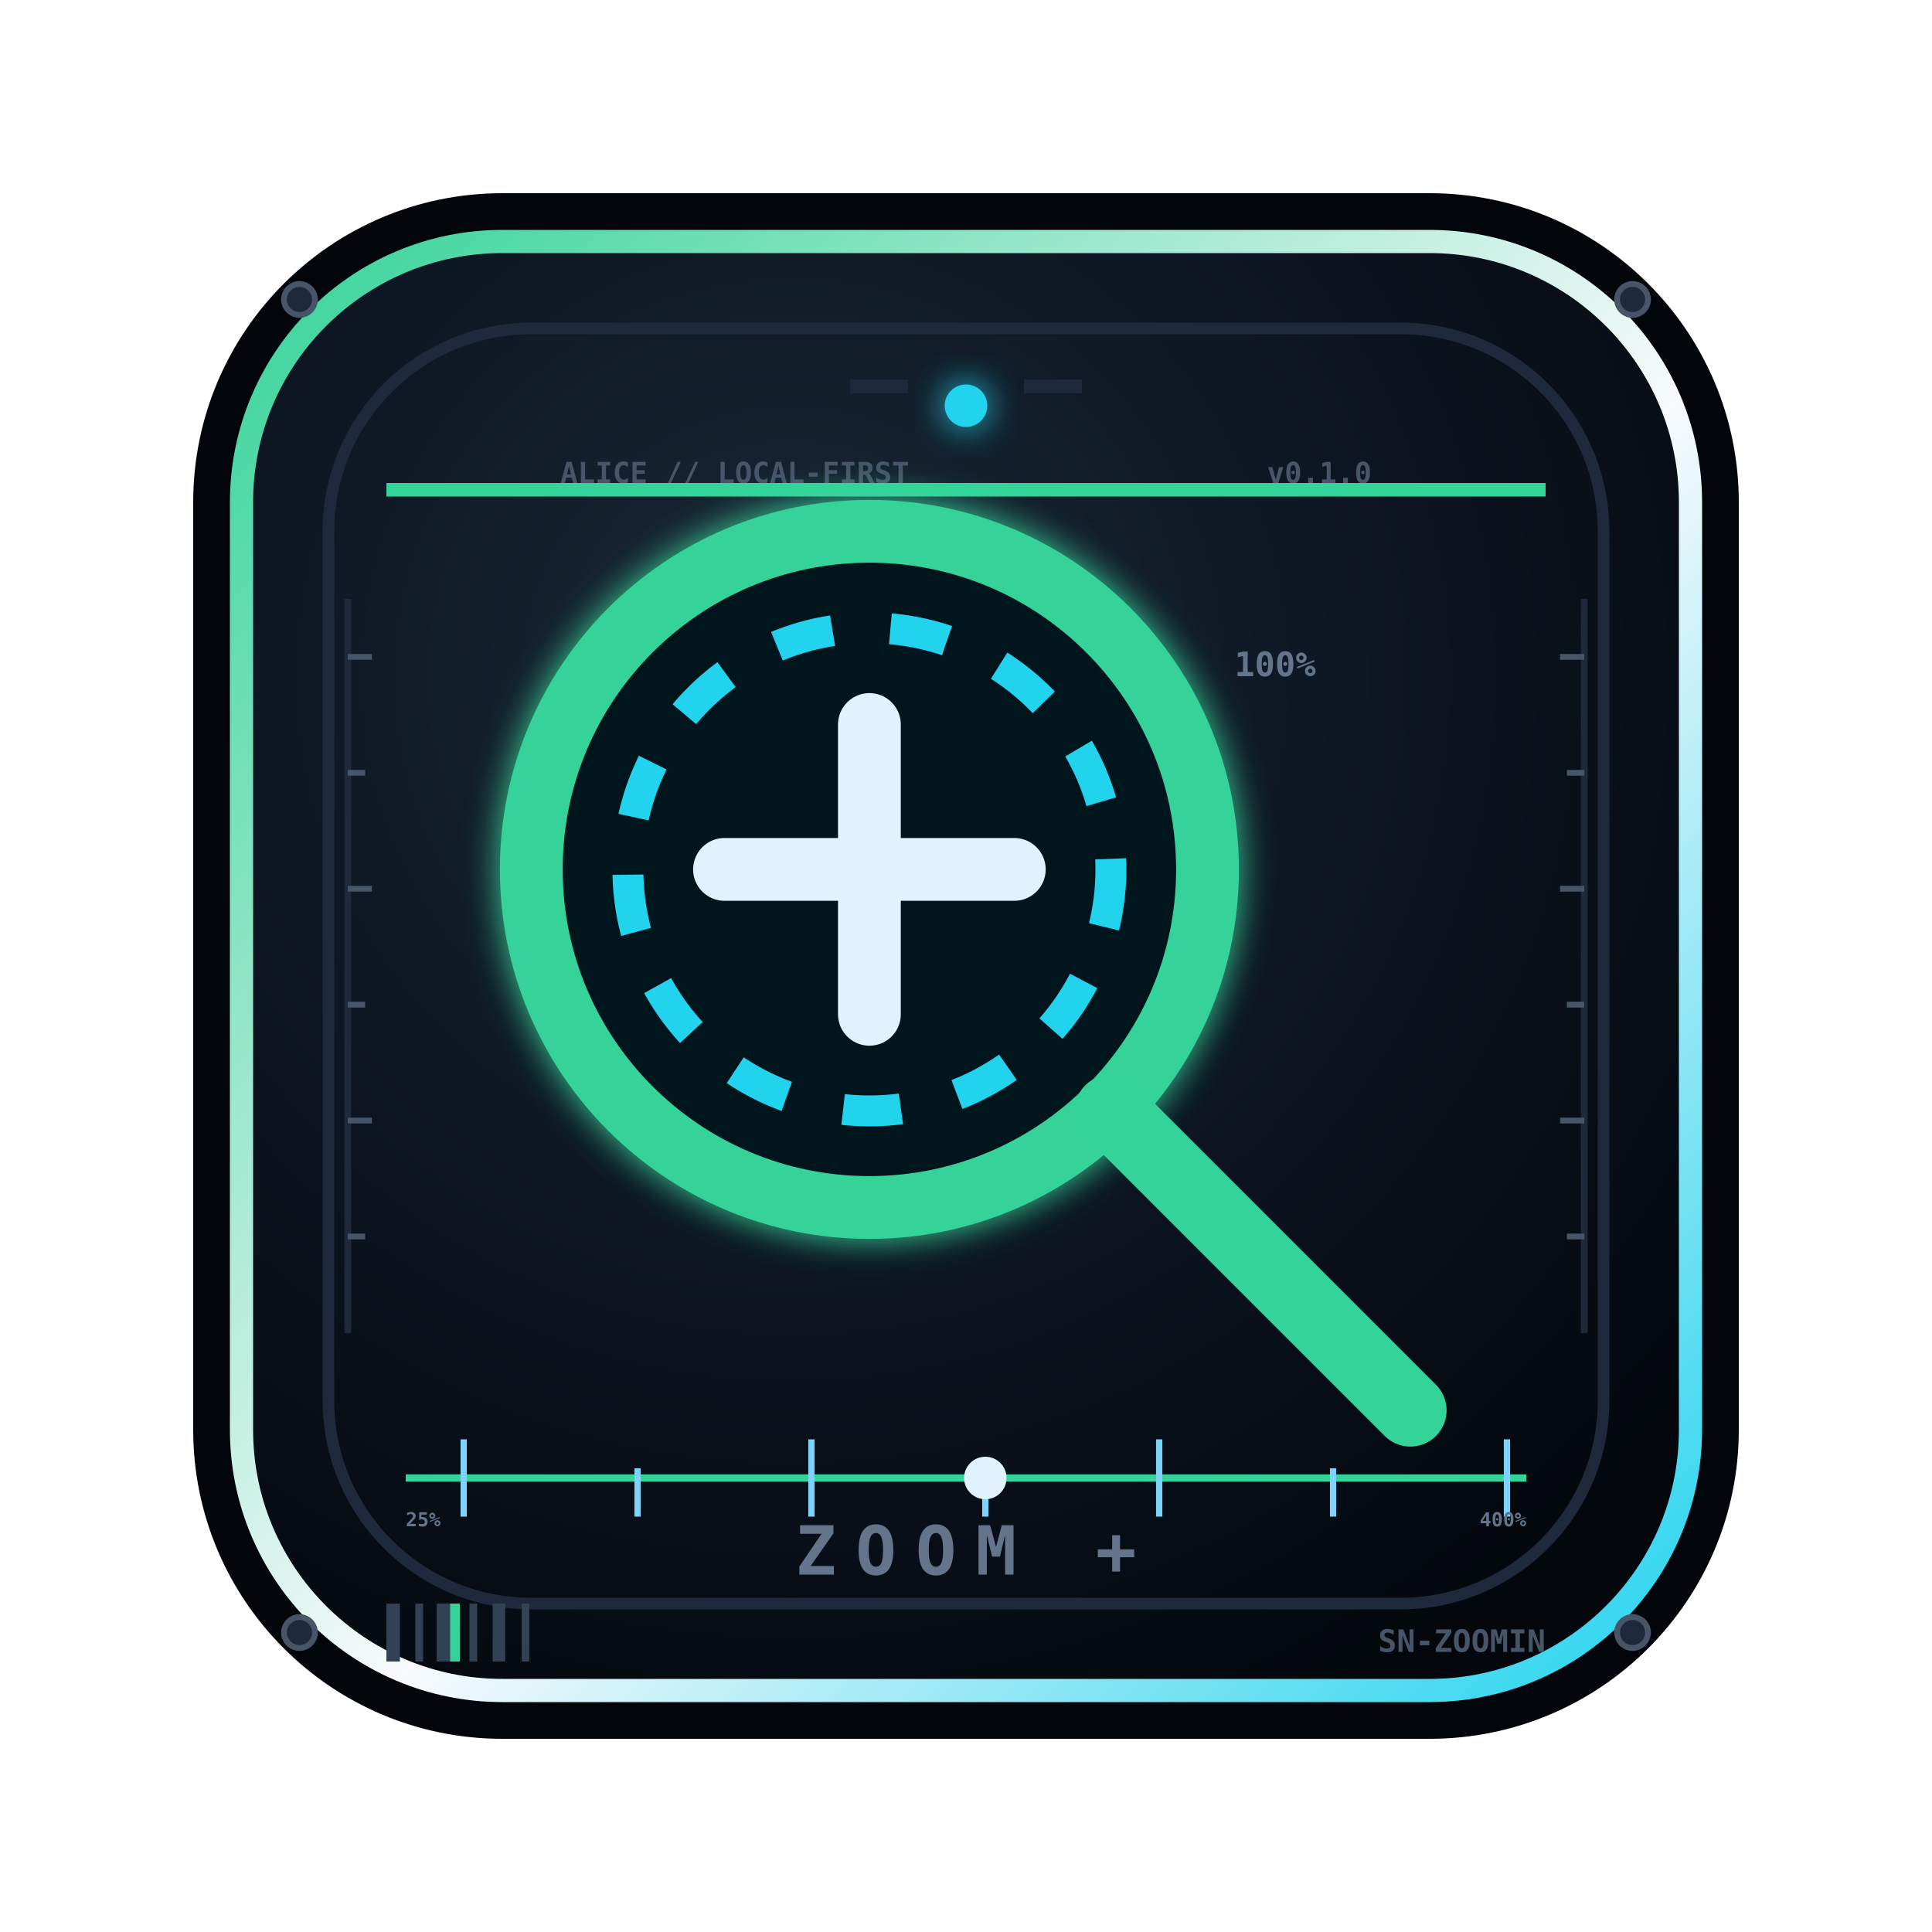
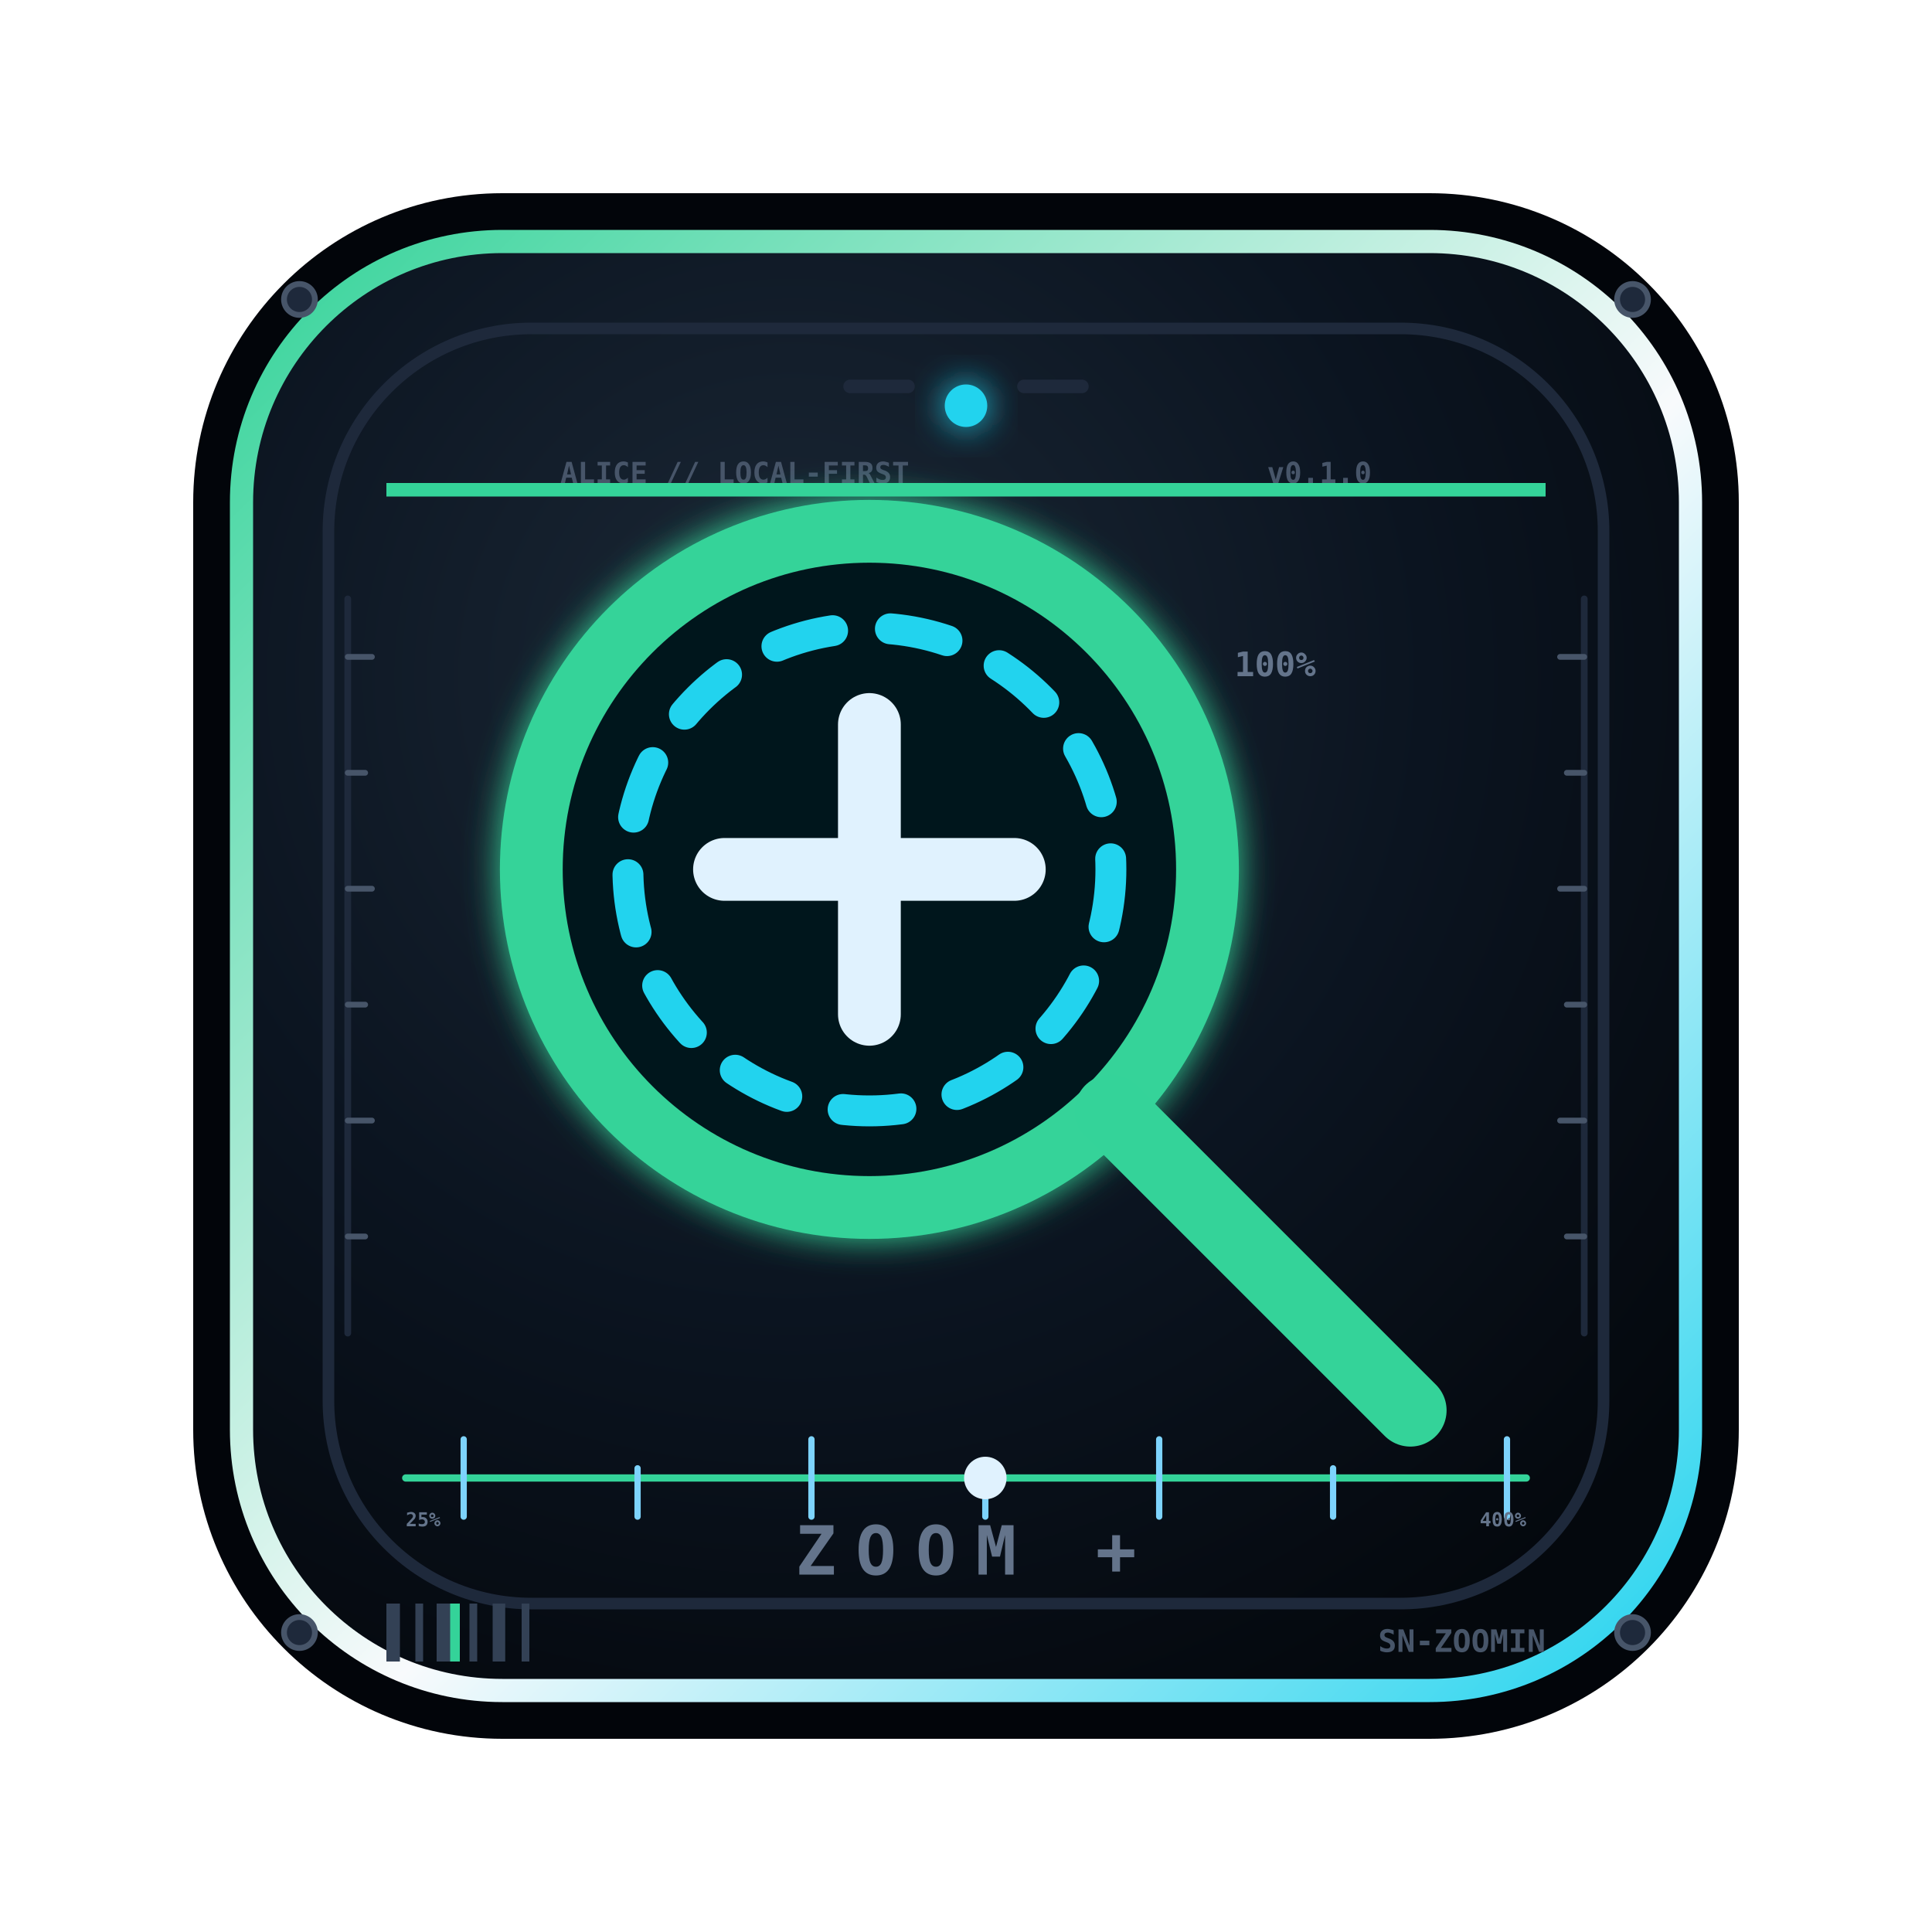
- <svg xmlns="http://www.w3.org/2000/svg" viewBox="0 0 200 200" role="img" aria-label="Acercar vista">
+ <svg xmlns="http://www.w3.org/2000/svg" viewBox="0 0 200 200" role="img" aria-label="Acercar vista" shape-rendering="geometricPrecision" text-rendering="geometricPrecision" stroke-linecap="round" stroke-linejoin="round">
  <style>
    .zoomin-dash{animation:zoominDash 2.8s linear infinite}.zoomin-blink{animation:zoominBlink 1.6s steps(2,end) infinite}.zoomin-blink2{animation:zoominBlink 2.3s steps(2,end) .5s infinite}.zoomin-scan{animation:zoominScan 4.2s ease-in-out infinite}.zoomin-spin{transform-box:fill-box;transform-origin:50% 50%;animation:zoominSpin 16s linear infinite}
    @keyframes zoominDash{to{stroke-dashoffset:-26}}@keyframes zoominBlink{50%{opacity:.25}}
    @keyframes zoominScan{0%,100%{y:50px;opacity:.06}50%{y:140px;opacity:.4}}
    @keyframes zoominSpin{to{transform:rotate(360deg)}}
    @media(prefers-reduced-motion:reduce){.zoomin-dash,.zoomin-blink,.zoomin-blink2,.zoomin-scan,.zoomin-spin{animation:none}}
  </style>
  <defs>
    <radialGradient id="zoomin-plate" cx="38%" cy="30%" r="80%">
      <stop stop-color="#1b2836" />
      <stop offset=".55" stop-color="#0b1420" />
      <stop offset="1" stop-color="#04080d" />
    </radialGradient>
    <linearGradient id="zoomin-ga" x1="0" y1="0" x2="1" y2="1">
      <stop stop-color="#34d399" />
      <stop offset=".55" stop-color="#f8fafc" />
      <stop offset="1" stop-color="#22d3ee" />
    </linearGradient>
    <linearGradient id="zoomin-gb" x1="0" x2="1">
      <stop stop-color="#22d3ee" />
      <stop offset="1" stop-color="#34d399" />
    </linearGradient>
    <linearGradient id="zoomin-metal" x1="0" y1="0" x2="1" y2="1">
      <stop stop-color="#94a3b8" />
      <stop offset=".35" stop-color="#334155" />
      <stop offset=".7" stop-color="#111827" />
      <stop offset="1" stop-color="#020617" />
    </linearGradient>
    <linearGradient id="zoomin-screen-bg" x1="0" y1="0" x2="0" y2="1">
      <stop stop-color="#06121d" />
      <stop offset="1" stop-color="#02070e" />
    </linearGradient>
    <radialGradient id="zoomin-halo">
      <stop stop-color="#fff" />
      <stop offset=".2" stop-color="#34d399" />
      <stop offset=".7" stop-color="#22d3ee" />
      <stop offset="1" stop-color="#07111d" />
    </radialGradient>
    <filter id="zoomin-shadow" x="-45%" y="-45%" width="190%" height="200%">
      <feDropShadow dx="0" dy="4" stdDeviation="2.6" flood-color="#000" flood-opacity=".85" />
    </filter>
    <filter id="zoomin-glow" x="-70%" y="-70%" width="240%" height="240%">
      <feGaussianBlur stdDeviation="1.8" result="b" />
      <feMerge>
        <feMergeNode in="b" />
        <feMergeNode in="SourceGraphic" />
      </feMerge>
    </filter>
  </defs>
  <rect x="20" y="20" width="160" height="160" rx="32" fill="#02050a" />
  <rect x="25" y="25" width="150" height="150" rx="27" fill="url(#zoomin-plate)" stroke="url(#zoomin-ga)" stroke-width="2.4" />
  <rect x="34" y="34" width="132" height="132" rx="21" fill="none" stroke="#1e293b" stroke-width="1.2" />
  <g fill="#1e293b" stroke="#475569" stroke-width=".6">
    <circle cx="31" cy="31" r="1.6" />
    <circle cx="169" cy="31" r="1.6" />
    <circle cx="31" cy="169" r="1.6" />
    <circle cx="169" cy="169" r="1.6" />
  </g>
  <path d="M88 40h6M106 40h6" stroke="#1e293b" stroke-width="1.4" />
  <g font-family="Consolas,monospace" font-weight="900">
    <text x="58" y="50" fill="#475569" font-size="3">ALICE // LOCAL-FIRST</text>
    <text x="142" y="50" fill="#475569" font-size="3" text-anchor="end">v0.1.0</text>
  </g>
  <path d="M36 62v76M164 62v76" stroke="#1e293b" stroke-width=".7" />
  <path d="M36 68h2.5M36 80h1.8M36 92h2.5M36 104h1.8M36 116h2.5M36 128h1.8M164 68h-2.5M164 80h-1.8M164 92h-2.5M164 104h-1.8M164 116h-2.5M164 128h-1.8" stroke="#475569" stroke-width=".6" />
  <circle class="zoomin-blink" cx="100" cy="42" r="2.2" fill="#22d3ee" filter="url(#zoomin-glow)" />
  <circle cx="90" cy="90" r="35" fill="#06131f" stroke="#34d399" stroke-width="6.5" filter="url(#zoomin-glow)" />
  <circle class="zoomin-dash" cx="90" cy="90" r="25" fill="none" stroke="#22d3ee" stroke-width="3.2" stroke-dasharray="6 6" />
  <path d="M90 75v30M75 90h30" stroke="#e0f2fe" stroke-width="6.5" stroke-linecap="round" />
  <path d="M115 115l31 31" stroke="#34d399" stroke-width="7.5" stroke-linecap="round" />
  <g font-family="Consolas,monospace" font-weight="900">
    <text x="132" y="70" fill="#64748b" font-size="3.5" text-anchor="middle">100%</text>
  </g>
  <g aria-label="Escala de acercamiento" font-family="Consolas,monospace" font-weight="900">
    <path d="M42 153h116" stroke="#34d399" stroke-width=".75" />
    <g stroke="#7dd3fc" stroke-width=".65">
      <path d="M48 149v8m18-5v5m18-8v8m18-5v5m18-8v8m18-5v5m18-8v8" />
    </g>
    <text x="42" y="158" fill="#64748b" font-size="2">25%</text>
    <text x="158" y="158" fill="#64748b" font-size="2" text-anchor="end">400%</text>
    <circle cx="102" cy="153" r="2.2" fill="#e0f2fe" />
  </g>
  <rect class="zoomin-scan" x="40" y="50" width="120" height="1.4" fill="#34d399" />
  <g fill="#334155">
    <rect x="40" y="166" width="1.4" height="6" />
    <rect x="43" y="166" width=".8" height="6" />
    <rect x="45.2" y="166" width="1.8" height="6" />
    <rect x="48.6" y="166" width=".8" height="6" />
    <rect x="51" y="166" width="1.3" height="6" />
    <rect x="54" y="166" width=".8" height="6" />
  </g>
  <rect x="46.6" y="166" width="1" height="6" fill="#34d399" />
  <g font-family="Consolas,monospace" font-weight="900">
    <text x="160" y="171" fill="#475569" font-size="3.2" text-anchor="end">SN-ZOOMIN</text>
  </g>
  <g font-family="Consolas,monospace" font-weight="900">
    <text x="100" y="163" fill="#64748b" font-size="7" text-anchor="middle" letter-spacing="2">ZOOM +</text>
  </g>
</svg>
